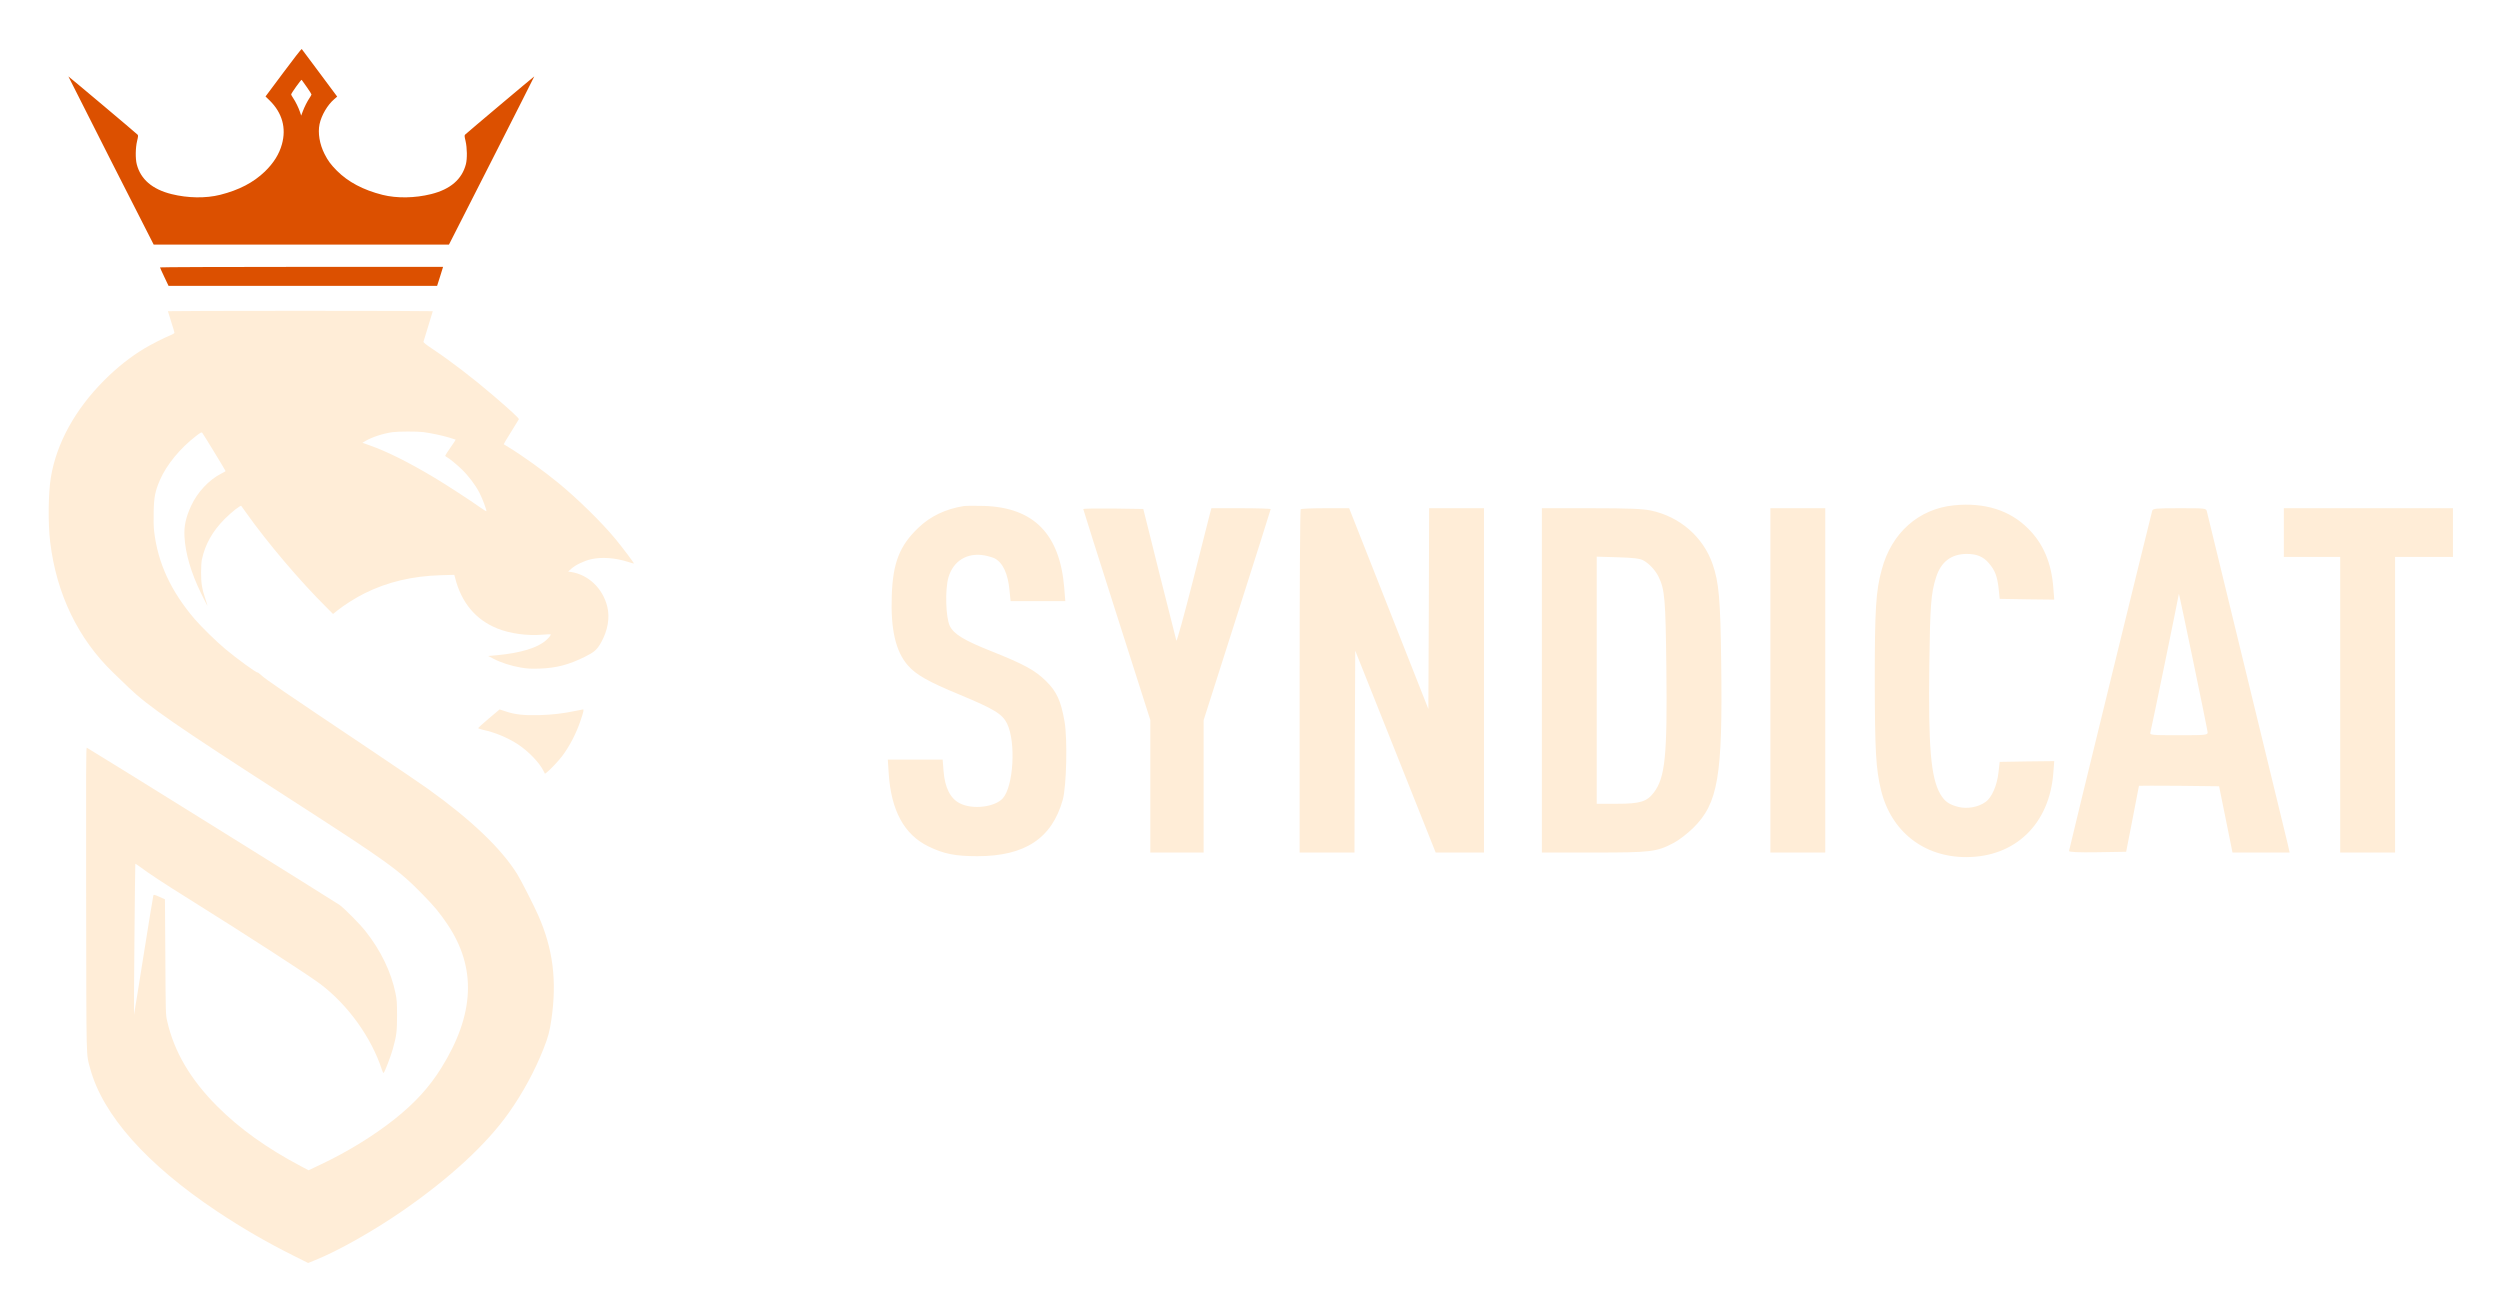
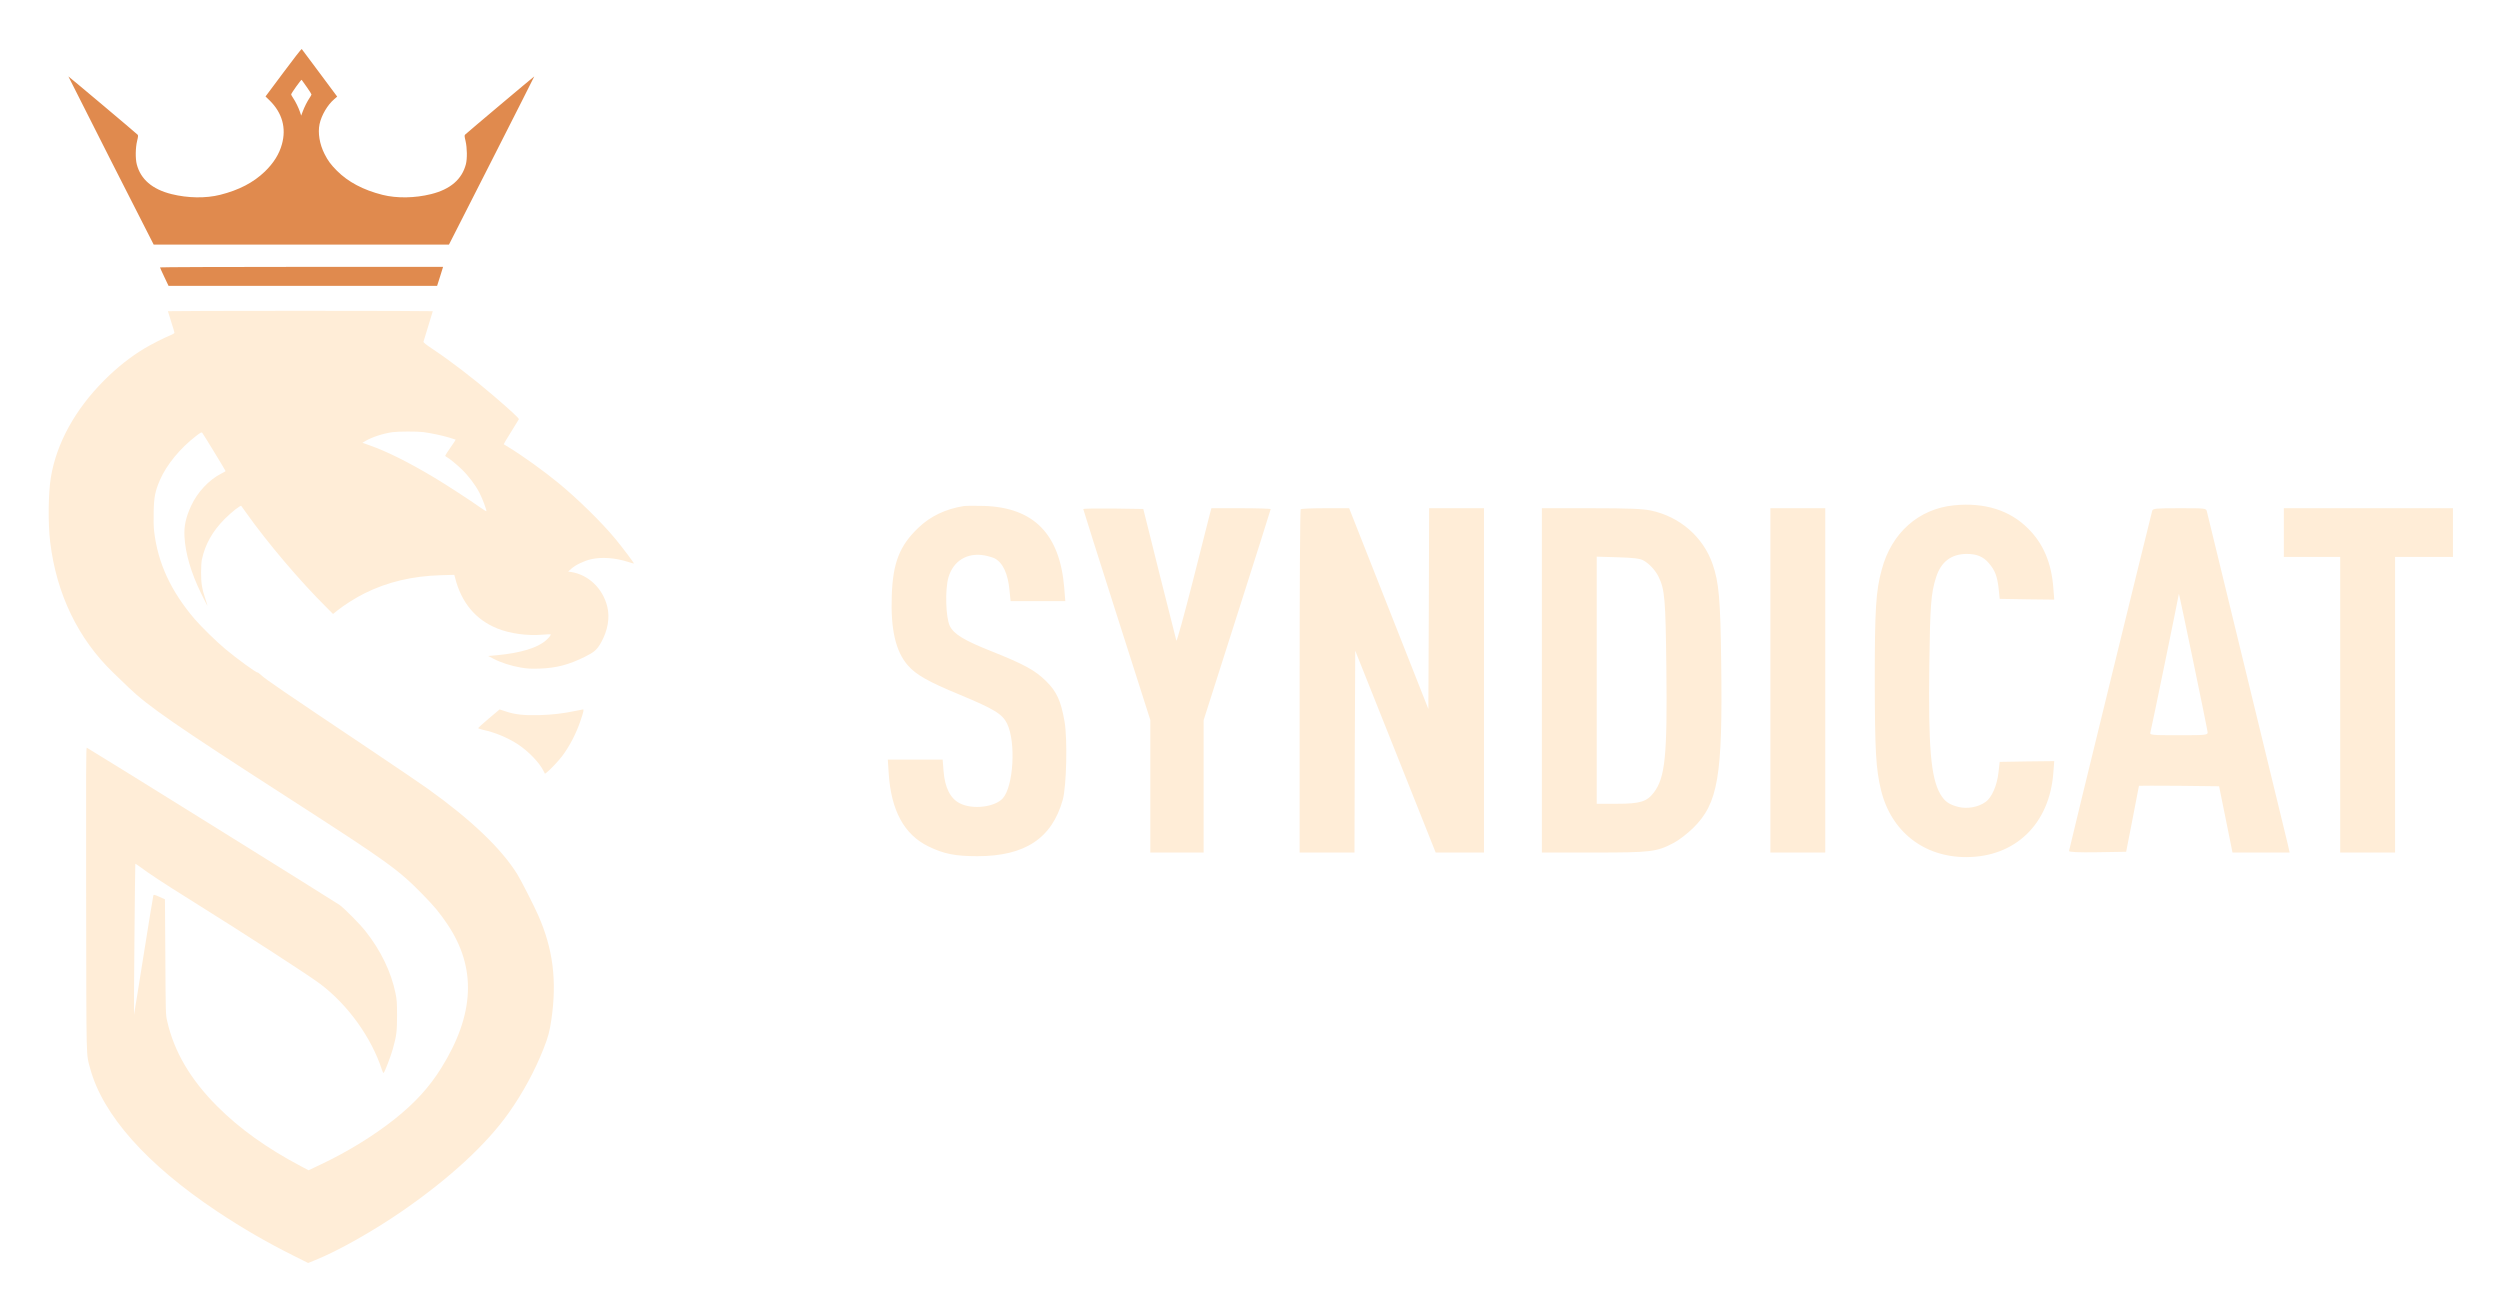
<svg xmlns="http://www.w3.org/2000/svg" viewBox="0 0 411.99 216.00" width="412" height="216">
  <g transform="translate(-33.059,-3.561) scale(0.1080497)">
    <g transform="translate(0,2067) scale(0.1,-0.1)" fill-rule="evenodd">
      <path fill="#ffedd7" d="M5620 15594 c0 -4 23 -76 50 -161 28 -85 50 -160 50 -168 0 -7 -26 -23 -57 -36 -91 -36 -301 -142 -404 -205 -214 -129 -417 -290 -614 -488 -441 -443 -722 -954 -809 -1471 -41 -242 -46 -708 -11 -995 96 -791 427 -1476 962 -1990 60 -58 163 -157 229 -221 300 -289 723 -582 2436 -1685 1533 -988 1679 -1093 2058 -1480 176 -180 256 -277 372 -449 448 -664 418 -1374 -93 -2195 -182 -291 -398 -529 -708 -776 -321 -256 -728 -506 -1141 -700 l-175 -83 -122 65 c-510 269 -934 572 -1273 913 -406 407 -656 833 -761 1297 -23 97 -23 113 -28 979 l-6 879 -85 38 c-76 34 -86 36 -92 20 -4 -9 -71 -423 -150 -919 -78 -496 -144 -900 -145 -899 -5 4 16 2298 20 2302 2 2 33 -18 68 -44 131 -99 355 -247 759 -499 905 -566 1811 -1153 1995 -1291 423 -320 780 -817 940 -1310 11 -33 21 -50 26 -45 18 18 108 251 138 359 58 208 66 269 66 514 0 195 -3 240 -23 339 -67 328 -226 657 -460 951 -85 108 -309 334 -392 397 -49 37 -3827 2388 -3858 2400 -10 4 -12 -442 -9 -2318 4 -2552 -1 -2342 62 -2577 193 -710 862 -1462 1937 -2179 379 -252 747 -466 1155 -670 l232 -116 108 44 c349 140 889 445 1333 752 724 501 1282 1017 1621 1497 214 303 396 639 528 974 71 180 94 264 121 453 85 590 23 1073 -201 1581 -70 159 -261 533 -321 630 -243 391 -703 829 -1367 1304 -102 73 -494 339 -871 592 -1336 895 -1596 1072 -1666 1138 -28 26 -54 45 -57 42 -11 -11 -310 206 -492 358 -130 108 -366 339 -464 453 -366 428 -565 858 -621 1343 -8 64 -10 179 -7 300 5 224 23 312 95 480 101 234 311 489 556 676 65 50 79 57 90 45 14 -15 356 -576 356 -584 0 -3 -30 -20 -68 -39 -184 -93 -362 -283 -457 -489 -82 -178 -111 -310 -102 -473 14 -256 100 -549 252 -861 52 -106 96 -193 98 -193 2 0 -11 44 -29 98 -53 156 -69 249 -68 407 0 77 5 167 12 200 50 234 163 434 347 619 105 106 242 213 254 200 4 -5 36 -49 71 -99 323 -457 831 -1056 1239 -1459 l90 -90 58 47 c110 89 288 201 423 268 350 174 732 264 1162 276 l206 6 12 -44 c96 -380 313 -641 646 -775 191 -77 458 -114 685 -94 67 5 124 8 126 6 9 -9 -18 -45 -68 -90 -128 -116 -388 -195 -749 -229 l-135 -12 81 -42 c112 -59 268 -109 415 -134 105 -18 149 -20 289 -16 256 9 441 57 690 180 143 71 184 106 247 218 102 181 137 381 94 549 -69 277 -287 485 -551 526 l-45 7 49 44 c63 56 188 117 296 143 160 38 376 23 566 -39 49 -16 90 -28 92 -26 6 5 -177 248 -283 376 -206 250 -580 616 -868 852 -225 185 -554 421 -762 547 -38 23 -71 44 -73 45 -2 2 48 85 111 186 62 101 116 189 120 195 7 12 -136 144 -392 363 -304 261 -656 530 -916 703 -107 71 -149 105 -147 116 2 10 35 117 73 239 38 122 69 224 69 227 0 3 -909 6 -2020 6 -1111 0 -2020 -3 -2020 -6z m3897 -1844 c122 -17 279 -50 388 -82 55 -16 102 -31 104 -33 2 -2 -33 -56 -78 -119 -44 -63 -81 -120 -81 -125 0 -6 10 -16 23 -22 42 -23 142 -104 226 -184 104 -100 212 -242 273 -361 46 -89 114 -271 105 -281 -3 -2 -43 23 -89 55 -150 107 -519 347 -698 454 -394 236 -728 403 -999 498 l-104 37 47 28 c100 59 266 113 411 134 86 12 380 13 472 1z M10515 9382 c-89 -75 -161 -141 -162 -147 0 -5 34 -17 77 -27 182 -39 373 -119 531 -222 159 -105 324 -276 388 -404 l22 -43 27 20 c41 29 182 178 233 246 114 150 219 353 284 548 45 133 52 167 36 167 -5 0 -53 -9 -107 -21 -203 -42 -359 -60 -559 -66 -233 -6 -375 9 -516 58 -48 16 -88 29 -90 29 -2 0 -76 -62 -164 -138z" />
    </g>
    <g transform="translate(0,2067) scale(0.1,-0.1)" fill-rule="evenodd">
-       <path fill="#dc5000" d="M7382 19235 l-273 -366 64 -62 c191 -189 255 -418 186 -667 -41 -150 -127 -287 -260 -416 -175 -168 -393 -282 -682 -355 -218 -55 -494 -51 -742 11 -293 73 -471 226 -530 455 -22 86 -20 250 5 354 17 69 18 87 8 97 -27 28 -1053 891 -1056 889 -1 -1 291 -579 649 -1284 l652 -1281 2252 0 2252 0 652 1282 c358 704 650 1282 649 1283 -3 2 -1028 -861 -1055 -888 -11 -11 -10 -27 7 -98 24 -103 27 -268 5 -353 -60 -231 -237 -383 -530 -456 -247 -62 -524 -66 -740 -12 -297 75 -526 197 -698 369 -92 93 -136 152 -188 255 -76 150 -104 321 -76 455 29 137 122 294 224 381 l45 39 -267 359 c-147 197 -270 362 -274 367 -4 4 -130 -157 -279 -358z m356 -222 c40 -56 72 -107 72 -113 0 -6 -13 -30 -29 -53 -36 -54 -78 -135 -106 -211 l-22 -59 -18 54 c-22 66 -68 160 -106 216 -16 23 -29 47 -29 53 0 17 153 231 160 223 4 -5 39 -54 78 -110z M5500 16262 c0 -5 29 -70 65 -145 l65 -137 2048 0 2048 0 46 145 45 145 -2158 0 c-1188 0 -2159 -4 -2159 -8z" />
+       <path fill="#e08a4e" d="M7382 19235 l-273 -366 64 -62 c191 -189 255 -418 186 -667 -41 -150 -127 -287 -260 -416 -175 -168 -393 -282 -682 -355 -218 -55 -494 -51 -742 11 -293 73 -471 226 -530 455 -22 86 -20 250 5 354 17 69 18 87 8 97 -27 28 -1053 891 -1056 889 -1 -1 291 -579 649 -1284 l652 -1281 2252 0 2252 0 652 1282 c358 704 650 1282 649 1283 -3 2 -1028 -861 -1055 -888 -11 -11 -10 -27 7 -98 24 -103 27 -268 5 -353 -60 -231 -237 -383 -530 -456 -247 -62 -524 -66 -740 -12 -297 75 -526 197 -698 369 -92 93 -136 152 -188 255 -76 150 -104 321 -76 455 29 137 122 294 224 381 l45 39 -267 359 c-147 197 -270 362 -274 367 -4 4 -130 -157 -279 -358z m356 -222 c40 -56 72 -107 72 -113 0 -6 -13 -30 -29 -53 -36 -54 -78 -135 -106 -211 l-22 -59 -18 54 c-22 66 -68 160 -106 216 -16 23 -29 47 -29 53 0 17 153 231 160 223 4 -5 39 -54 78 -110z M5500 16262 c0 -5 29 -70 65 -145 l65 -137 2048 0 2048 0 46 145 45 145 -2158 0 c-1188 0 -2159 -4 -2159 -8z" />
    </g>
  </g>
  <g transform="translate(65.281,-267.762) scale(0.2510823)">
    <g transform="translate(0,2067) scale(0.1,-0.1)" fill-rule="evenodd">
      <path fill="#ffedd7" d="M10225 6689 c-232 -23 -410 -181 -474 -421 -39 -142 -46 -261 -46 -733 1 -456 7 -575 41 -715 66 -271 280 -440 559 -440 322 0 547 217 572 553 l6 77 -179 -2 -179 -3 -8 -69 c-9 -85 -44 -166 -85 -194 -46 -34 -120 -47 -177 -33 -63 16 -91 36 -120 85 -62 108 -79 308 -72 849 5 387 11 470 44 572 32 103 99 154 201 155 67 0 110 -18 146 -61 40 -46 55 -86 64 -166 l7 -68 179 -3 179 -2 -6 77 c-12 163 -66 291 -165 389 -120 121 -287 173 -487 153z M3725 6684 c-118 -19 -218 -66 -297 -142 -124 -118 -168 -231 -175 -447 -8 -221 26 -366 106 -457 53 -61 134 -107 340 -192 228 -95 280 -127 311 -190 59 -122 42 -411 -28 -490 -52 -58 -199 -76 -282 -33 -62 30 -99 104 -107 211 l-6 76 -180 0 -180 0 6 -92 c16 -243 102 -400 259 -477 102 -50 177 -65 323 -65 312 0 489 117 560 369 25 88 32 401 12 515 -24 136 -51 196 -121 265 -72 71 -143 110 -356 195 -182 72 -249 113 -276 167 -27 56 -32 239 -9 319 32 109 124 165 238 144 26 -5 55 -14 65 -19 55 -29 88 -102 98 -212 l7 -69 180 0 179 0 -7 88 c-29 352 -199 526 -525 537 -58 2 -118 1 -135 -1z M4510 6664 c0 -3 99 -316 220 -695 l220 -689 0 -435 0 -435 175 0 175 0 0 435 0 434 220 690 c121 379 220 692 220 695 0 3 -88 6 -195 6 l-194 0 -10 -37 c-5 -21 -56 -220 -112 -442 -57 -223 -105 -398 -108 -390 -2 8 -52 205 -111 439 l-106 425 -197 3 c-108 1 -197 0 -197 -4z M5937 6663 c-4 -3 -7 -512 -7 -1130 l0 -1123 180 0 180 0 2 663 3 662 264 -662 264 -663 159 0 158 0 0 1130 0 1130 -180 0 -180 0 -2 -659 -3 -659 -260 659 -260 659 -156 0 c-86 0 -159 -3 -162 -7z M7520 5540 l0 -1130 341 0 c377 0 411 4 524 63 33 17 90 61 128 98 164 162 194 339 184 1082 -5 422 -15 530 -56 649 -62 180 -216 313 -406 353 -53 11 -148 15 -392 15 l-323 0 0 -1130z m665 788 c38 -20 78 -63 100 -106 42 -84 47 -149 52 -599 7 -581 -8 -721 -82 -819 -46 -60 -89 -74 -242 -74 l-133 0 0 811 0 811 138 -4 c101 -3 145 -8 167 -20z M9020 5540 l0 -1130 180 0 180 0 0 1130 0 1130 -180 0 -180 0 0 -1130z M11526 6653 c-13 -47 -546 -2224 -546 -2233 0 -7 61 -10 187 -8 l188 3 42 215 c23 118 42 216 42 218 1 1 119 1 263 0 l263 -3 44 -217 44 -218 188 0 187 0 -13 58 c-8 31 -129 530 -269 1107 -141 578 -258 1060 -261 1073 -5 22 -7 22 -180 22 -157 0 -174 -2 -179 -17z m364 -1455 c0 -17 -16 -18 -191 -18 -177 0 -190 1 -185 18 5 15 185 892 187 910 1 11 188 -891 189 -910z M12390 6510 l0 -160 185 0 185 0 0 -970 0 -970 180 0 180 0 0 970 0 970 190 0 190 0 0 160 0 160 -555 0 -555 0 0 -160z" />
    </g>
  </g>
</svg>
